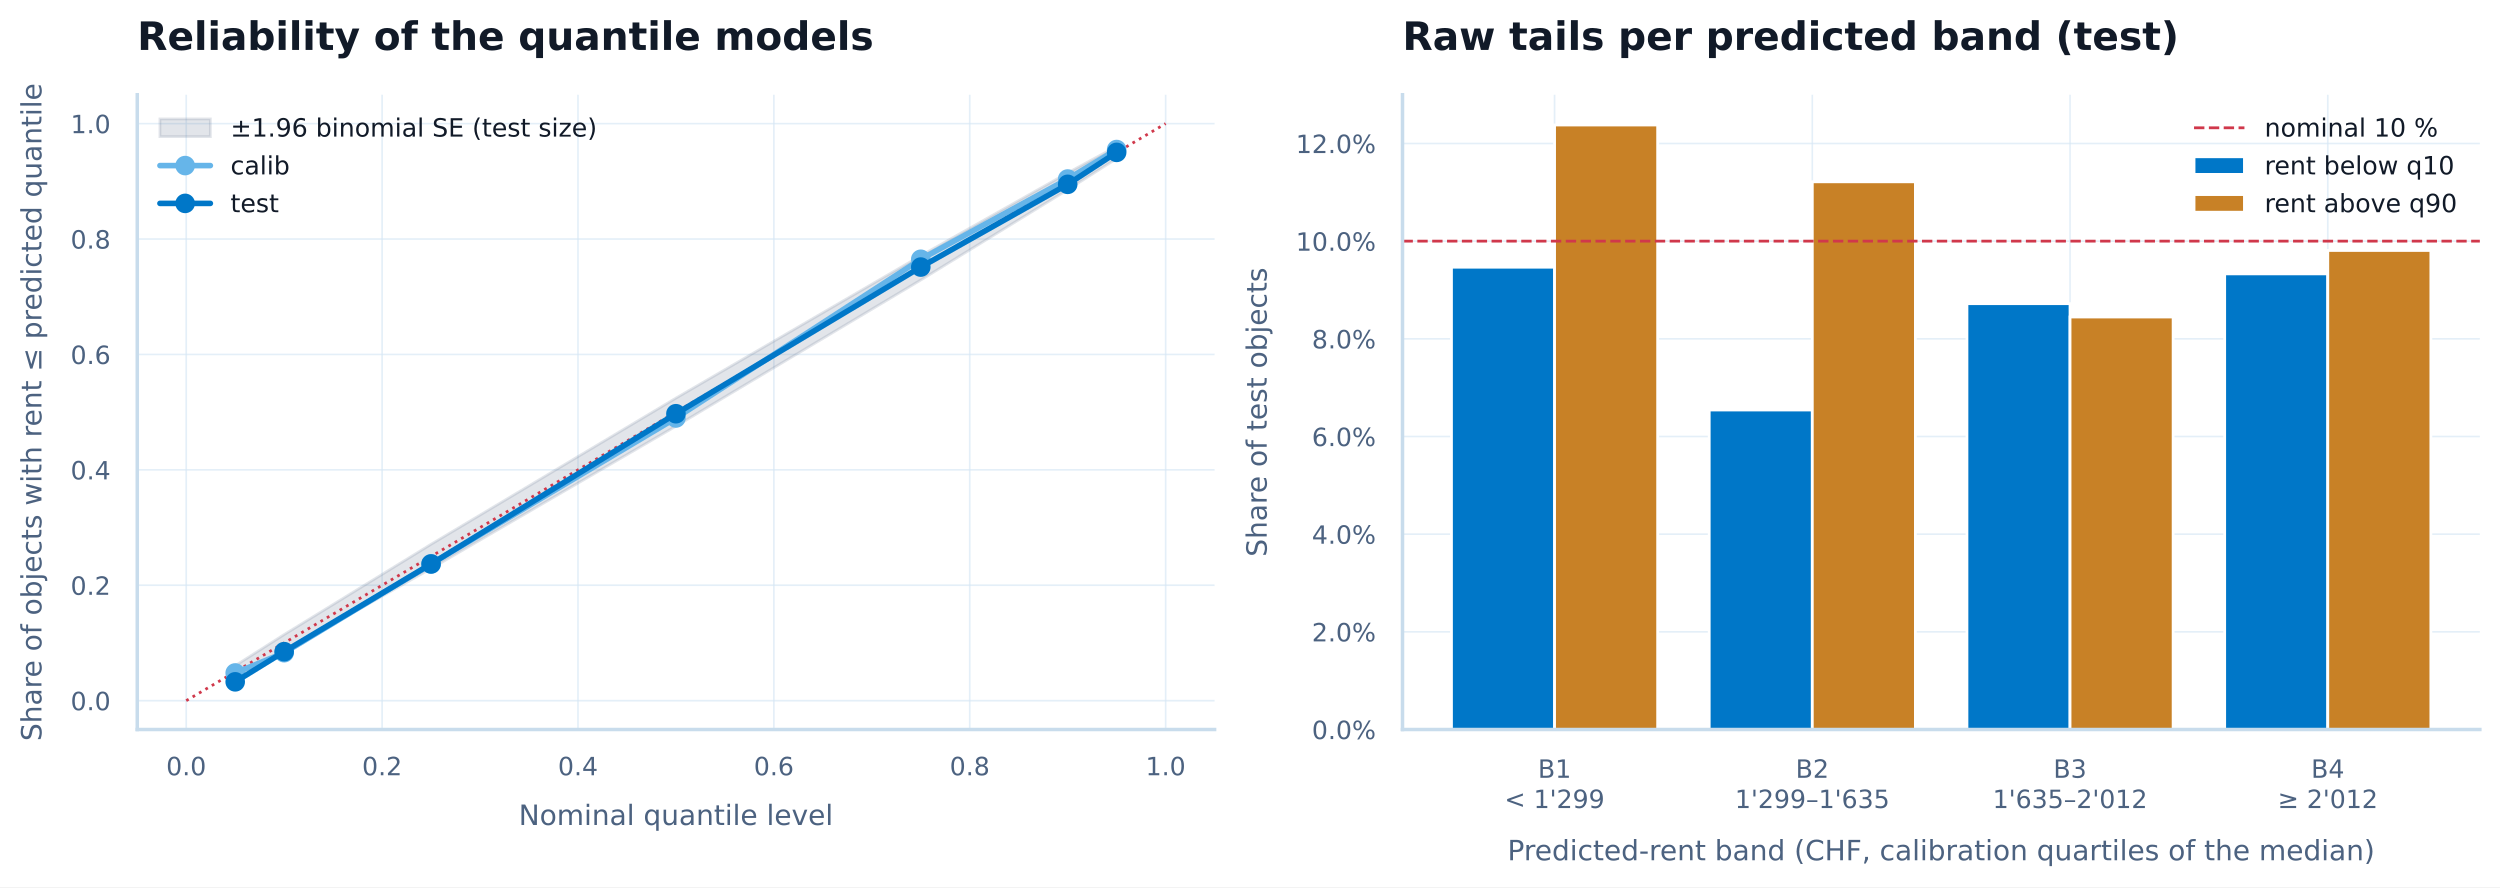
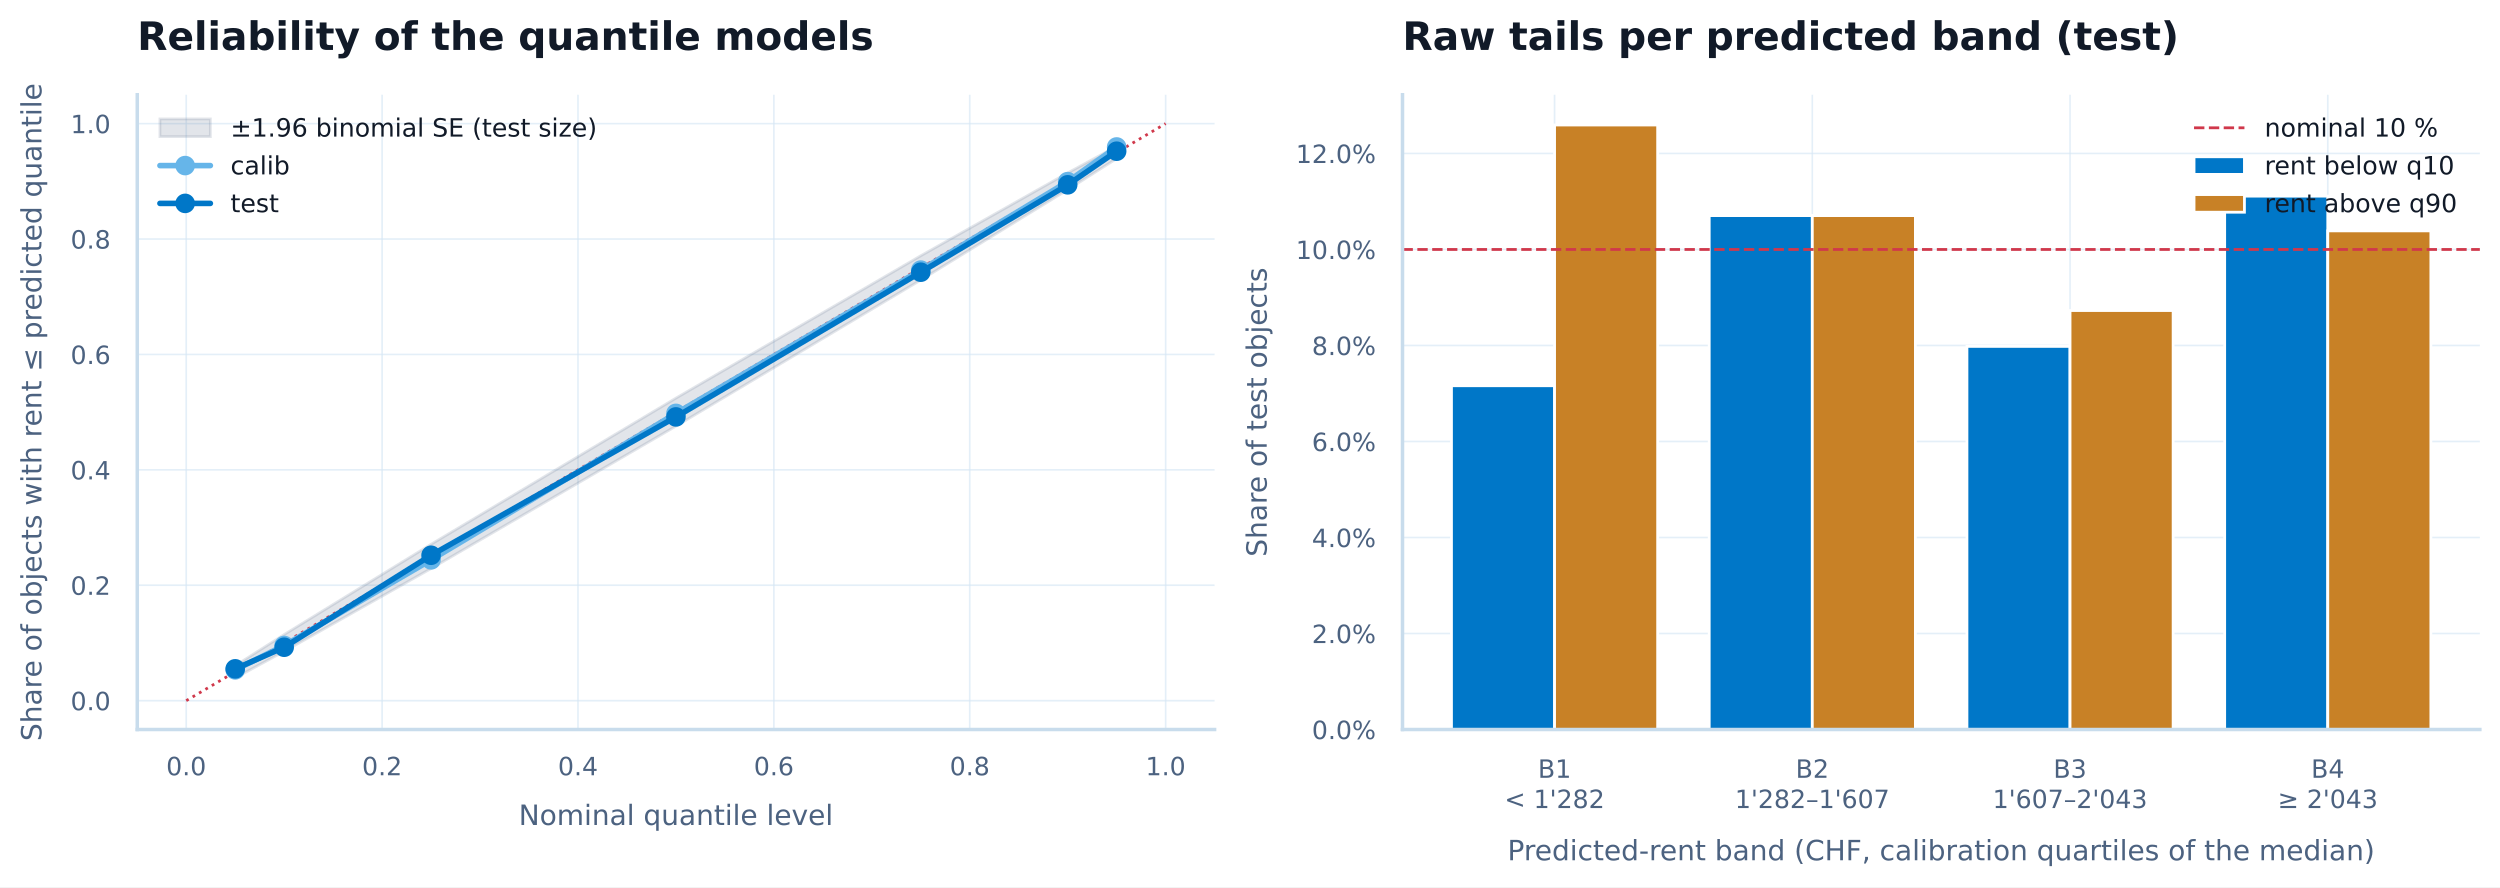
<svg xmlns="http://www.w3.org/2000/svg" xmlns:xlink="http://www.w3.org/1999/xlink" width="892.714pt" height="316.802pt" viewBox="0 0 892.714 316.802" version="1.1">
  <defs>
    <style type="text/css">*{stroke-linejoin: round; stroke-linecap: butt}</style>
  </defs>
  <g id="figure_1">
    <g id="patch_1">
      <path d="M 0 316.802  L 892.714 316.802  L 892.714 0  L 0 0  z " style="fill: #ffffff" />
    </g>
    <g id="axes_1">
      <g id="patch_2">
        <path d="M 49.014 260.498  L 433.714 260.498  L 433.714 33.838  L 49.014 33.838  z " style="fill: #ffffff" />
      </g>
      <g id="matplotlib.axis_1">
        <g id="xtick_1">
          <g id="line2d_1">
            <path d="M 66.5 260.498  L 66.5 33.838  " clip-path="url(#pd99a632369)" style="fill: none; stroke: #d6e7f5; stroke-opacity: 0.65; stroke-width: 0.6; stroke-linecap: round" />
          </g>
          <g id="text_1">
            <text style="font-size: 9px; font-family: 'DejaVu Sans'; text-anchor: middle; fill: #4c6280" x="66.5" y="276.835" transform="rotate(-0 66.49996 276.8355)">0.0</text>
          </g>
        </g>
        <g id="xtick_2">
          <g id="line2d_2">
            <path d="M 136.445 260.498  L 136.445 33.838  " clip-path="url(#pd99a632369)" style="fill: none; stroke: #d6e7f5; stroke-opacity: 0.65; stroke-width: 0.6; stroke-linecap: round" />
          </g>
          <g id="text_2">
            <text style="font-size: 9px; font-family: 'DejaVu Sans'; text-anchor: middle; fill: #4c6280" x="136.445" y="276.835" transform="rotate(-0 136.4454 276.8355)">0.2</text>
          </g>
        </g>
        <g id="xtick_3">
          <g id="line2d_3">
            <path d="M 206.391 260.498  L 206.391 33.838  " clip-path="url(#pd99a632369)" style="fill: none; stroke: #d6e7f5; stroke-opacity: 0.65; stroke-width: 0.6; stroke-linecap: round" />
          </g>
          <g id="text_3">
            <text style="font-size: 9px; font-family: 'DejaVu Sans'; text-anchor: middle; fill: #4c6280" x="206.391" y="276.835" transform="rotate(-0 206.3909 276.8355)">0.4</text>
          </g>
        </g>
        <g id="xtick_4">
          <g id="line2d_4">
            <path d="M 276.336 260.498  L 276.336 33.838  " clip-path="url(#pd99a632369)" style="fill: none; stroke: #d6e7f5; stroke-opacity: 0.65; stroke-width: 0.6; stroke-linecap: round" />
          </g>
          <g id="text_4">
            <text style="font-size: 9px; font-family: 'DejaVu Sans'; text-anchor: middle; fill: #4c6280" x="276.336" y="276.835" transform="rotate(-0 276.3363 276.8355)">0.6</text>
          </g>
        </g>
        <g id="xtick_5">
          <g id="line2d_5">
            <path d="M 346.282 260.498  L 346.282 33.838  " clip-path="url(#pd99a632369)" style="fill: none; stroke: #d6e7f5; stroke-opacity: 0.65; stroke-width: 0.6; stroke-linecap: round" />
          </g>
          <g id="text_5">
            <text style="font-size: 9px; font-family: 'DejaVu Sans'; text-anchor: middle; fill: #4c6280" x="346.282" y="276.835" transform="rotate(-0 346.2818 276.8355)">0.8</text>
          </g>
        </g>
        <g id="xtick_6">
          <g id="line2d_6">
            <path d="M 416.227 260.498  L 416.227 33.838  " clip-path="url(#pd99a632369)" style="fill: none; stroke: #d6e7f5; stroke-opacity: 0.65; stroke-width: 0.6; stroke-linecap: round" />
          </g>
          <g id="text_6">
            <text style="font-size: 9px; font-family: 'DejaVu Sans'; text-anchor: middle; fill: #4c6280" x="416.227" y="276.835" transform="rotate(-0 416.2272 276.8355)">1.0</text>
          </g>
        </g>
        <g id="text_7">
          <text style="font-size: 10px; font-family: 'DejaVu Sans'; text-anchor: middle; fill: #4c6280" x="241.364" y="294.596" transform="rotate(-0 241.3636 294.596)">Nominal quantile level</text>
        </g>
      </g>
      <g id="matplotlib.axis_2">
        <g id="ytick_1">
          <g id="line2d_7">
            <path d="M 49.014 250.195  L 433.714 250.195  " clip-path="url(#pd99a632369)" style="fill: none; stroke: #d6e7f5; stroke-opacity: 0.65; stroke-width: 0.6; stroke-linecap: round" />
          </g>
          <g id="text_8">
            <text style="font-size: 9px; font-family: 'DejaVu Sans'; text-anchor: end; fill: #4c6280" x="39.514" y="253.614" transform="rotate(-0 39.51359 253.6138)">0.0</text>
          </g>
        </g>
        <g id="ytick_2">
          <g id="line2d_8">
            <path d="M 49.014 208.984  L 433.714 208.984  " clip-path="url(#pd99a632369)" style="fill: none; stroke: #d6e7f5; stroke-opacity: 0.65; stroke-width: 0.6; stroke-linecap: round" />
          </g>
          <g id="text_9">
            <text style="font-size: 9px; font-family: 'DejaVu Sans'; text-anchor: end; fill: #4c6280" x="39.514" y="212.403" transform="rotate(-0 39.51359 212.4029)">0.2</text>
          </g>
        </g>
        <g id="ytick_3">
          <g id="line2d_9">
            <path d="M 49.014 167.773  L 433.714 167.773  " clip-path="url(#pd99a632369)" style="fill: none; stroke: #d6e7f5; stroke-opacity: 0.65; stroke-width: 0.6; stroke-linecap: round" />
          </g>
          <g id="text_10">
            <text style="font-size: 9px; font-family: 'DejaVu Sans'; text-anchor: end; fill: #4c6280" x="39.514" y="171.192" transform="rotate(-0 39.51359 171.1921)">0.4</text>
          </g>
        </g>
        <g id="ytick_4">
          <g id="line2d_10">
            <path d="M 49.014 126.562  L 433.714 126.562  " clip-path="url(#pd99a632369)" style="fill: none; stroke: #d6e7f5; stroke-opacity: 0.65; stroke-width: 0.6; stroke-linecap: round" />
          </g>
          <g id="text_11">
            <text style="font-size: 9px; font-family: 'DejaVu Sans'; text-anchor: end; fill: #4c6280" x="39.514" y="129.981" transform="rotate(-0 39.51359 129.9812)">0.6</text>
          </g>
        </g>
        <g id="ytick_5">
          <g id="line2d_11">
            <path d="M 49.014 85.351  L 433.714 85.351  " clip-path="url(#pd99a632369)" style="fill: none; stroke: #d6e7f5; stroke-opacity: 0.65; stroke-width: 0.6; stroke-linecap: round" />
          </g>
          <g id="text_12">
            <text style="font-size: 9px; font-family: 'DejaVu Sans'; text-anchor: end; fill: #4c6280" x="39.514" y="88.77" transform="rotate(-0 39.51359 88.77034)">0.8</text>
          </g>
        </g>
        <g id="ytick_6">
          <g id="line2d_12">
            <path d="M 49.014 44.141  L 433.714 44.141  " clip-path="url(#pd99a632369)" style="fill: none; stroke: #d6e7f5; stroke-opacity: 0.65; stroke-width: 0.6; stroke-linecap: round" />
          </g>
          <g id="text_13">
            <text style="font-size: 9px; font-family: 'DejaVu Sans'; text-anchor: end; fill: #4c6280" x="39.514" y="47.559" transform="rotate(-0 39.51359 47.55947)">1.0</text>
          </g>
        </g>
        <g id="text_14">
          <text style="font-size: 10px; font-family: 'DejaVu Sans'; text-anchor: middle; fill: #4c6280" x="14.798" y="147.168" transform="rotate(-90 14.79844 147.1677)">Share of objects with rent ≤ predicted quantile</text>
        </g>
      </g>
      <g id="FillBetweenPolyCollection_1">
        <defs>
-           <path id="m3025889a61" d="M 83.986 -79.093  L 83.986 -74.726  L 101.473 -84.207  L 153.932 -113.782  L 241.364 -164.625  L 328.795 -216.81  L 381.255 -249.05  L 398.741 -260.175  L 398.741 -264.542  L 398.741 -264.542  L 381.255 -255.062  L 328.795 -225.486  L 241.364 -174.644  L 153.932 -122.459  L 101.473 -90.218  L 83.986 -79.093  z " style="stroke: #718196; stroke-opacity: 0.2" />
+           <path id="md440b15c08" d="M 83.986 -79.089  L 83.986 -74.73  L 101.473 -84.212  L 153.932 -113.79  L 241.364 -164.634  L 328.795 -216.818  L 381.255 -249.056  L 398.741 -260.179  L 398.741 -264.538  L 398.741 -264.538  L 381.255 -255.056  L 328.795 -225.478  L 241.364 -174.634  L 153.932 -122.451  L 101.473 -90.213  L 83.986 -79.089  z " style="stroke: #718196; stroke-opacity: 0.2" />
        </defs>
        <g clip-path="url(#pd99a632369)">
-           <use xlink:href="#m3025889a61" x="0" y="316.802" style="fill: #718196; fill-opacity: 0.2; stroke: #718196; stroke-opacity: 0.2" />
+           <use xlink:href="#md440b15c08" x="0" y="316.802" style="fill: #718196; fill-opacity: 0.2; stroke: #718196; stroke-opacity: 0.2" />
        </g>
      </g>
      <g id="line2d_13">
        <path d="M 66.5 250.195  L 416.227 44.141  " clip-path="url(#pd99a632369)" style="fill: none; stroke-dasharray: 1,1.65; stroke-dashoffset: 0; stroke: #d0384b" />
      </g>
      <g id="line2d_14">
-         <path d="M 83.986 240.304  L 101.473 233.077  L 153.932 201.376  L 241.364 149.26  L 328.795 92.579  L 381.255 63.922  L 398.741 53.397  " clip-path="url(#pd99a632369)" style="fill: none; stroke: #66b5e9; stroke-width: 2; stroke-linecap: round" />
+         <path d="M 83.986 239.204  L 101.473 230.486  L 153.932 199.913  L 241.364 147.61  L 328.795 96.444  L 381.255 64.86  L 398.741 52.479  " clip-path="url(#pd99a632369)" style="fill: none; stroke: #66b5e9; stroke-width: 2; stroke-linecap: round" />
        <defs>
          <path id="m30ae3a4384" d="M 0 3  C 0.796 3 1.559 2.684 2.121 2.121  C 2.684 1.559 3 0.796 3 0  C 3 -0.796 2.684 -1.559 2.121 -2.121  C 1.559 -2.684 0.796 -3 0 -3  C -0.796 -3 -1.559 -2.684 -2.121 -2.121  C -2.684 -1.559 -3 -0.796 -3 0  C -3 0.796 -2.684 1.559 -2.121 2.121  C -1.559 2.684 -0.796 3 0 3  z " style="stroke: #66b5e9" />
        </defs>
        <g clip-path="url(#pd99a632369)">
-           <use xlink:href="#m30ae3a4384" x="83.986" y="240.304" style="fill: #66b5e9; stroke: #66b5e9" />
-           <use xlink:href="#m30ae3a4384" x="101.473" y="233.077" style="fill: #66b5e9; stroke: #66b5e9" />
-           <use xlink:href="#m30ae3a4384" x="153.932" y="201.376" style="fill: #66b5e9; stroke: #66b5e9" />
-           <use xlink:href="#m30ae3a4384" x="241.364" y="149.26" style="fill: #66b5e9; stroke: #66b5e9" />
-           <use xlink:href="#m30ae3a4384" x="328.795" y="92.579" style="fill: #66b5e9; stroke: #66b5e9" />
-           <use xlink:href="#m30ae3a4384" x="381.255" y="63.922" style="fill: #66b5e9; stroke: #66b5e9" />
-           <use xlink:href="#m30ae3a4384" x="398.741" y="53.397" style="fill: #66b5e9; stroke: #66b5e9" />
+           <use xlink:href="#m30ae3a4384" x="83.986" y="239.204" style="fill: #66b5e9; stroke: #66b5e9" />
+           <use xlink:href="#m30ae3a4384" x="101.473" y="230.486" style="fill: #66b5e9; stroke: #66b5e9" />
+           <use xlink:href="#m30ae3a4384" x="153.932" y="199.913" style="fill: #66b5e9; stroke: #66b5e9" />
+           <use xlink:href="#m30ae3a4384" x="241.364" y="147.61" style="fill: #66b5e9; stroke: #66b5e9" />
+           <use xlink:href="#m30ae3a4384" x="328.795" y="96.444" style="fill: #66b5e9; stroke: #66b5e9" />
+           <use xlink:href="#m30ae3a4384" x="381.255" y="64.86" style="fill: #66b5e9; stroke: #66b5e9" />
+           <use xlink:href="#m30ae3a4384" x="398.741" y="52.479" style="fill: #66b5e9; stroke: #66b5e9" />
        </g>
      </g>
      <g id="line2d_15">
-         <path d="M 83.986 243.474  L 101.473 232.696  L 153.932 201.376  L 241.364 147.738  L 328.795 95.369  L 381.255 65.824  L 398.741 54.412  " clip-path="url(#pd99a632369)" style="fill: none; stroke: #0077c8; stroke-width: 2; stroke-linecap: round" />
+         <path d="M 83.986 238.825  L 101.473 231.118  L 153.932 198.271  L 241.364 148.873  L 328.795 97.202  L 381.255 65.997  L 398.741 53.995  " clip-path="url(#pd99a632369)" style="fill: none; stroke: #0077c8; stroke-width: 2; stroke-linecap: round" />
        <defs>
          <path id="m273fab46ac" d="M 0 3  C 0.796 3 1.559 2.684 2.121 2.121  C 2.684 1.559 3 0.796 3 0  C 3 -0.796 2.684 -1.559 2.121 -2.121  C 1.559 -2.684 0.796 -3 0 -3  C -0.796 -3 -1.559 -2.684 -2.121 -2.121  C -2.684 -1.559 -3 -0.796 -3 0  C -3 0.796 -2.684 1.559 -2.121 2.121  C -1.559 2.684 -0.796 3 0 3  z " style="stroke: #0077c8" />
        </defs>
        <g clip-path="url(#pd99a632369)">
-           <use xlink:href="#m273fab46ac" x="83.986" y="243.474" style="fill: #0077c8; stroke: #0077c8" />
-           <use xlink:href="#m273fab46ac" x="101.473" y="232.696" style="fill: #0077c8; stroke: #0077c8" />
-           <use xlink:href="#m273fab46ac" x="153.932" y="201.376" style="fill: #0077c8; stroke: #0077c8" />
-           <use xlink:href="#m273fab46ac" x="241.364" y="147.738" style="fill: #0077c8; stroke: #0077c8" />
-           <use xlink:href="#m273fab46ac" x="328.795" y="95.369" style="fill: #0077c8; stroke: #0077c8" />
-           <use xlink:href="#m273fab46ac" x="381.255" y="65.824" style="fill: #0077c8; stroke: #0077c8" />
-           <use xlink:href="#m273fab46ac" x="398.741" y="54.412" style="fill: #0077c8; stroke: #0077c8" />
+           <use xlink:href="#m273fab46ac" x="83.986" y="238.825" style="fill: #0077c8; stroke: #0077c8" />
+           <use xlink:href="#m273fab46ac" x="101.473" y="231.118" style="fill: #0077c8; stroke: #0077c8" />
+           <use xlink:href="#m273fab46ac" x="153.932" y="198.271" style="fill: #0077c8; stroke: #0077c8" />
+           <use xlink:href="#m273fab46ac" x="241.364" y="148.873" style="fill: #0077c8; stroke: #0077c8" />
+           <use xlink:href="#m273fab46ac" x="328.795" y="97.202" style="fill: #0077c8; stroke: #0077c8" />
+           <use xlink:href="#m273fab46ac" x="381.255" y="65.997" style="fill: #0077c8; stroke: #0077c8" />
+           <use xlink:href="#m273fab46ac" x="398.741" y="53.995" style="fill: #0077c8; stroke: #0077c8" />
        </g>
      </g>
      <g id="patch_3">
        <path d="M 49.014 260.498  L 49.014 33.838  " style="fill: none; stroke: #c8dcec; stroke-width: 1.25; stroke-linejoin: miter; stroke-linecap: square" />
      </g>
      <g id="patch_4">
        <path d="M 49.014 260.498  L 433.714 260.498  " style="fill: none; stroke: #c8dcec; stroke-width: 1.25; stroke-linejoin: miter; stroke-linecap: square" />
      </g>
      <g id="text_15">
        <text style="font-weight: 700; font-size: 14px; font-family: 'DejaVu Sans'; text-anchor: start; fill: #111a28" x="49.014" y="17.838" transform="rotate(-0 49.01359 17.83781)">Reliability of the quantile models</text>
      </g>
      <g id="legend_1">
        <g id="patch_5">
          <path d="M 57.114 48.776  L 75.114 48.776  L 75.114 42.476  L 57.114 42.476  z " style="fill: #718196; fill-opacity: 0.2; stroke: #718196; stroke-opacity: 0.2; stroke-linejoin: miter" />
        </g>
        <g id="text_16">
          <text style="font-size: 9px; font-family: 'DejaVu Sans'; text-anchor: start; fill: #111a28" x="82.314" y="48.776" transform="rotate(-0 82.31359 48.77641)">±1.96 binomial SE (test size)</text>
        </g>
        <g id="line2d_16">
          <path d="M 57.114 59.127  L 66.114 59.127  L 75.114 59.127  " style="fill: none; stroke: #66b5e9; stroke-width: 2; stroke-linecap: round" />
          <g>
            <use xlink:href="#m30ae3a4384" x="66.114" y="59.127" style="fill: #66b5e9; stroke: #66b5e9" />
          </g>
        </g>
        <g id="text_17">
          <text style="font-size: 9px; font-family: 'DejaVu Sans'; text-anchor: start; fill: #111a28" x="82.314" y="62.277" transform="rotate(-0 82.31359 62.27711)">calib</text>
        </g>
        <g id="line2d_17">
          <path d="M 57.114 72.628  L 66.114 72.628  L 75.114 72.628  " style="fill: none; stroke: #0077c8; stroke-width: 2; stroke-linecap: round" />
          <g>
            <use xlink:href="#m273fab46ac" x="66.114" y="72.628" style="fill: #0077c8; stroke: #0077c8" />
          </g>
        </g>
        <g id="text_18">
          <text style="font-size: 9px; font-family: 'DejaVu Sans'; text-anchor: start; fill: #111a28" x="82.314" y="75.778" transform="rotate(-0 82.31359 75.77781)">test</text>
        </g>
      </g>
    </g>
    <g id="axes_2">
      <g id="patch_6">
        <path d="M 500.814 260.498  L 885.514 260.498  L 885.514 33.838  L 500.814 33.838  z " style="fill: #ffffff" />
      </g>
      <g id="matplotlib.axis_3">
        <g id="xtick_7">
          <g id="line2d_18">
            <path d="M 555.113 260.498  L 555.113 33.838  " clip-path="url(#pf8bd02d3ef)" style="fill: none; stroke: #d6e7f5; stroke-opacity: 0.65; stroke-width: 0.6; stroke-linecap: round" />
          </g>
          <g id="text_19">
            <text style="font-size: 9px; font-family: 'DejaVu Sans'; fill: #4c6280" transform="translate(549.1628 277.7363)">B1</text>
-             <text style="font-size: 9px; font-family: 'DejaVu Sans'; fill: #4c6280" transform="translate(537.223 288.5381)">&lt; 1'299</text>
+             <text style="font-size: 9px; font-family: 'DejaVu Sans'; fill: #4c6280" transform="translate(537.223 288.5381)">&lt; 1'282</text>
          </g>
        </g>
        <g id="xtick_8">
          <g id="line2d_19">
            <path d="M 647.147 260.498  L 647.147 33.838  " clip-path="url(#pf8bd02d3ef)" style="fill: none; stroke: #d6e7f5; stroke-opacity: 0.65; stroke-width: 0.6; stroke-linecap: round" />
          </g>
          <g id="text_20">
            <text style="font-size: 9px; font-family: 'DejaVu Sans'; fill: #4c6280" transform="translate(641.1963 277.7363)">B2</text>
-             <text style="font-size: 9px; font-family: 'DejaVu Sans'; fill: #4c6280" transform="translate(619.5183 288.5381)">1'299–1'635</text>
+             <text style="font-size: 9px; font-family: 'DejaVu Sans'; fill: #4c6280" transform="translate(619.5183 288.5381)">1'282–1'607</text>
          </g>
        </g>
        <g id="xtick_9">
          <g id="line2d_20">
            <path d="M 739.18 260.498  L 739.18 33.838  " clip-path="url(#pf8bd02d3ef)" style="fill: none; stroke: #d6e7f5; stroke-opacity: 0.65; stroke-width: 0.6; stroke-linecap: round" />
          </g>
          <g id="text_21">
            <text style="font-size: 9px; font-family: 'DejaVu Sans'; fill: #4c6280" transform="translate(733.2298 277.7363)">B3</text>
-             <text style="font-size: 9px; font-family: 'DejaVu Sans'; fill: #4c6280" transform="translate(711.5517 288.5381)">1'635–2'012</text>
+             <text style="font-size: 9px; font-family: 'DejaVu Sans'; fill: #4c6280" transform="translate(711.5517 288.5381)">1'607–2'043</text>
          </g>
        </g>
        <g id="xtick_10">
          <g id="line2d_21">
            <path d="M 831.214 260.498  L 831.214 33.838  " clip-path="url(#pf8bd02d3ef)" style="fill: none; stroke: #d6e7f5; stroke-opacity: 0.65; stroke-width: 0.6; stroke-linecap: round" />
          </g>
          <g id="text_22">
            <text style="font-size: 9px; font-family: 'DejaVu Sans'; fill: #4c6280" transform="translate(825.2633 277.7363)">B4</text>
-             <text style="font-size: 9px; font-family: 'DejaVu Sans'; fill: #4c6280" transform="translate(813.3235 288.5381)">≥ 2'012</text>
+             <text style="font-size: 9px; font-family: 'DejaVu Sans'; fill: #4c6280" transform="translate(813.3235 288.5381)">≥ 2'043</text>
          </g>
        </g>
        <g id="text_23">
          <text style="font-size: 10px; font-family: 'DejaVu Sans'; text-anchor: middle; fill: #4c6280" x="693.164" y="307.2" transform="rotate(-0 693.1636 307.1995)">Predicted-rent band (CHF, calibration quartiles of the median)</text>
        </g>
      </g>
      <g id="matplotlib.axis_4">
        <g id="ytick_7">
          <g id="line2d_22">
            <path d="M 500.814 260.498  L 885.514 260.498  " clip-path="url(#pf8bd02d3ef)" style="fill: none; stroke: #d6e7f5; stroke-opacity: 0.65; stroke-width: 0.6; stroke-linecap: round" />
          </g>
          <g id="text_24">
            <text style="font-size: 9px; font-family: 'DejaVu Sans'; text-anchor: end; fill: #4c6280" x="491.314" y="263.917" transform="rotate(-0 491.3136 263.9165)">0.0%</text>
          </g>
        </g>
        <g id="ytick_8">
          <g id="line2d_23">
-             <path d="M 500.814 225.62  L 885.514 225.62  " clip-path="url(#pf8bd02d3ef)" style="fill: none; stroke: #d6e7f5; stroke-opacity: 0.65; stroke-width: 0.6; stroke-linecap: round" />
+             <path d="M 500.814 226.213  L 885.514 226.213  " clip-path="url(#pf8bd02d3ef)" style="fill: none; stroke: #d6e7f5; stroke-opacity: 0.65; stroke-width: 0.6; stroke-linecap: round" />
          </g>
          <g id="text_25">
-             <text style="font-size: 9px; font-family: 'DejaVu Sans'; text-anchor: end; fill: #4c6280" x="491.314" y="229.039" transform="rotate(-0 491.3136 229.0393)">2.0%</text>
+             <text style="font-size: 9px; font-family: 'DejaVu Sans'; text-anchor: end; fill: #4c6280" x="491.314" y="229.632" transform="rotate(-0 491.3136 229.6319)">2.0%</text>
          </g>
        </g>
        <g id="ytick_9">
          <g id="line2d_24">
-             <path d="M 500.814 190.743  L 885.514 190.743  " clip-path="url(#pf8bd02d3ef)" style="fill: none; stroke: #d6e7f5; stroke-opacity: 0.65; stroke-width: 0.6; stroke-linecap: round" />
+             <path d="M 500.814 191.928  L 885.514 191.928  " clip-path="url(#pf8bd02d3ef)" style="fill: none; stroke: #d6e7f5; stroke-opacity: 0.65; stroke-width: 0.6; stroke-linecap: round" />
          </g>
          <g id="text_26">
-             <text style="font-size: 9px; font-family: 'DejaVu Sans'; text-anchor: end; fill: #4c6280" x="491.314" y="194.162" transform="rotate(-0 491.3136 194.162)">4.0%</text>
+             <text style="font-size: 9px; font-family: 'DejaVu Sans'; text-anchor: end; fill: #4c6280" x="491.314" y="195.347" transform="rotate(-0 491.3136 195.3472)">4.0%</text>
          </g>
        </g>
        <g id="ytick_10">
          <g id="line2d_25">
-             <path d="M 500.814 155.866  L 885.514 155.866  " clip-path="url(#pf8bd02d3ef)" style="fill: none; stroke: #d6e7f5; stroke-opacity: 0.65; stroke-width: 0.6; stroke-linecap: round" />
+             <path d="M 500.814 157.644  L 885.514 157.644  " clip-path="url(#pf8bd02d3ef)" style="fill: none; stroke: #d6e7f5; stroke-opacity: 0.65; stroke-width: 0.6; stroke-linecap: round" />
          </g>
          <g id="text_27">
-             <text style="font-size: 9px; font-family: 'DejaVu Sans'; text-anchor: end; fill: #4c6280" x="491.314" y="159.285" transform="rotate(-0 491.3136 159.2848)">6.0%</text>
+             <text style="font-size: 9px; font-family: 'DejaVu Sans'; text-anchor: end; fill: #4c6280" x="491.314" y="161.063" transform="rotate(-0 491.3136 161.0625)">6.0%</text>
          </g>
        </g>
        <g id="ytick_11">
          <g id="line2d_26">
-             <path d="M 500.814 120.989  L 885.514 120.989  " clip-path="url(#pf8bd02d3ef)" style="fill: none; stroke: #d6e7f5; stroke-opacity: 0.65; stroke-width: 0.6; stroke-linecap: round" />
+             <path d="M 500.814 123.359  L 885.514 123.359  " clip-path="url(#pf8bd02d3ef)" style="fill: none; stroke: #d6e7f5; stroke-opacity: 0.65; stroke-width: 0.6; stroke-linecap: round" />
          </g>
          <g id="text_28">
-             <text style="font-size: 9px; font-family: 'DejaVu Sans'; text-anchor: end; fill: #4c6280" x="491.314" y="124.408" transform="rotate(-0 491.3136 124.4075)">8.0%</text>
+             <text style="font-size: 9px; font-family: 'DejaVu Sans'; text-anchor: end; fill: #4c6280" x="491.314" y="126.778" transform="rotate(-0 491.3136 126.7778)">8.0%</text>
          </g>
        </g>
        <g id="ytick_12">
          <g id="line2d_27">
-             <path d="M 500.814 86.111  L 885.514 86.111  " clip-path="url(#pf8bd02d3ef)" style="fill: none; stroke: #d6e7f5; stroke-opacity: 0.65; stroke-width: 0.6; stroke-linecap: round" />
+             <path d="M 500.814 89.074  L 885.514 89.074  " clip-path="url(#pf8bd02d3ef)" style="fill: none; stroke: #d6e7f5; stroke-opacity: 0.65; stroke-width: 0.6; stroke-linecap: round" />
          </g>
          <g id="text_29">
-             <text style="font-size: 9px; font-family: 'DejaVu Sans'; text-anchor: end; fill: #4c6280" x="491.314" y="89.53" transform="rotate(-0 491.3136 89.5303)">10.0%</text>
+             <text style="font-size: 9px; font-family: 'DejaVu Sans'; text-anchor: end; fill: #4c6280" x="491.314" y="92.493" transform="rotate(-0 491.3136 92.49317)">10.0%</text>
          </g>
        </g>
        <g id="ytick_13">
          <g id="line2d_28">
-             <path d="M 500.814 51.234  L 885.514 51.234  " clip-path="url(#pf8bd02d3ef)" style="fill: none; stroke: #d6e7f5; stroke-opacity: 0.65; stroke-width: 0.6; stroke-linecap: round" />
+             <path d="M 500.814 54.79  L 885.514 54.79  " clip-path="url(#pf8bd02d3ef)" style="fill: none; stroke: #d6e7f5; stroke-opacity: 0.65; stroke-width: 0.6; stroke-linecap: round" />
          </g>
          <g id="text_30">
-             <text style="font-size: 9px; font-family: 'DejaVu Sans'; text-anchor: end; fill: #4c6280" x="491.314" y="54.653" transform="rotate(-0 491.3136 54.65305)">12.0%</text>
+             <text style="font-size: 9px; font-family: 'DejaVu Sans'; text-anchor: end; fill: #4c6280" x="491.314" y="58.209" transform="rotate(-0 491.3136 58.2085)">12.0%</text>
          </g>
        </g>
        <g id="text_31">
          <text style="font-size: 10px; font-family: 'DejaVu Sans'; text-anchor: middle; fill: #4c6280" x="452.321" y="147.168" transform="rotate(-90 452.3208 147.1677)">Share of test objects</text>
        </g>
      </g>
      <g id="patch_7">
-         <path d="M 518.3 260.498  L 555.113 260.498  L 555.113 95.423  L 518.3 95.423  z " clip-path="url(#pf8bd02d3ef)" style="fill: #0077c8; stroke: #ffffff; stroke-linejoin: miter" />
+         <path d="M 518.3 260.498  L 555.113 260.498  L 555.113 137.75  L 518.3 137.75  z " clip-path="url(#pf8bd02d3ef)" style="fill: #0077c8; stroke: #ffffff; stroke-linejoin: miter" />
      </g>
      <g id="patch_8">
-         <path d="M 610.333 260.498  L 647.147 260.498  L 647.147 146.413  L 610.333 146.413  z " clip-path="url(#pf8bd02d3ef)" style="fill: #0077c8; stroke: #ffffff; stroke-linejoin: miter" />
+         <path d="M 610.333 260.498  L 647.147 260.498  L 647.147 76.979  L 610.333 76.979  z " clip-path="url(#pf8bd02d3ef)" style="fill: #0077c8; stroke: #ffffff; stroke-linejoin: miter" />
      </g>
      <g id="patch_9">
-         <path d="M 702.367 260.498  L 739.18 260.498  L 739.18 108.444  L 702.367 108.444  z " clip-path="url(#pf8bd02d3ef)" style="fill: #0077c8; stroke: #ffffff; stroke-linejoin: miter" />
+         <path d="M 702.367 260.498  L 739.18 260.498  L 739.18 123.701  L 702.367 123.701  z " clip-path="url(#pf8bd02d3ef)" style="fill: #0077c8; stroke: #ffffff; stroke-linejoin: miter" />
      </g>
      <g id="patch_10">
-         <path d="M 794.4 260.498  L 831.214 260.498  L 831.214 97.793  L 794.4 97.793  z " clip-path="url(#pf8bd02d3ef)" style="fill: #0077c8; stroke: #ffffff; stroke-linejoin: miter" />
+         <path d="M 794.4 260.498  L 831.214 260.498  L 831.214 70.027  L 794.4 70.027  z " clip-path="url(#pf8bd02d3ef)" style="fill: #0077c8; stroke: #ffffff; stroke-linejoin: miter" />
      </g>
      <g id="patch_11">
        <path d="M 555.113 260.498  L 591.927 260.498  L 591.927 44.631  L 555.113 44.631  z " clip-path="url(#pf8bd02d3ef)" style="fill: #c88126; stroke: #ffffff; stroke-linejoin: miter" />
      </g>
      <g id="patch_12">
-         <path d="M 647.147 260.498  L 683.96 260.498  L 683.96 64.924  L 647.147 64.924  z " clip-path="url(#pf8bd02d3ef)" style="fill: #c88126; stroke: #ffffff; stroke-linejoin: miter" />
+         <path d="M 647.147 260.498  L 683.96 260.498  L 683.96 76.979  L 647.147 76.979  z " clip-path="url(#pf8bd02d3ef)" style="fill: #c88126; stroke: #ffffff; stroke-linejoin: miter" />
      </g>
      <g id="patch_13">
-         <path d="M 739.18 260.498  L 775.994 260.498  L 775.994 113.196  L 739.18 113.196  z " clip-path="url(#pf8bd02d3ef)" style="fill: #c88126; stroke: #ffffff; stroke-linejoin: miter" />
+         <path d="M 739.18 260.498  L 775.994 260.498  L 775.994 110.876  L 739.18 110.876  z " clip-path="url(#pf8bd02d3ef)" style="fill: #c88126; stroke: #ffffff; stroke-linejoin: miter" />
      </g>
      <g id="patch_14">
-         <path d="M 831.214 260.498  L 868.027 260.498  L 868.027 89.449  L 831.214 89.449  z " clip-path="url(#pf8bd02d3ef)" style="fill: #c88126; stroke: #ffffff; stroke-linejoin: miter" />
+         <path d="M 831.214 260.498  L 868.027 260.498  L 868.027 82.449  L 831.214 82.449  z " clip-path="url(#pf8bd02d3ef)" style="fill: #c88126; stroke: #ffffff; stroke-linejoin: miter" />
      </g>
      <g id="line2d_29">
-         <path d="M 500.814 86.111  L 885.514 86.111  " clip-path="url(#pf8bd02d3ef)" style="fill: none; stroke-dasharray: 3.7,1.6; stroke-dashoffset: 0; stroke: #d0384b" />
+         <path d="M 500.814 89.074  L 885.514 89.074  " clip-path="url(#pf8bd02d3ef)" style="fill: none; stroke-dasharray: 3.7,1.6; stroke-dashoffset: 0; stroke: #d0384b" />
      </g>
      <g id="patch_15">
        <path d="M 500.814 260.498  L 500.814 33.838  " style="fill: none; stroke: #c8dcec; stroke-width: 1.25; stroke-linejoin: miter; stroke-linecap: square" />
      </g>
      <g id="patch_16">
        <path d="M 500.814 260.498  L 885.514 260.498  " style="fill: none; stroke: #c8dcec; stroke-width: 1.25; stroke-linejoin: miter; stroke-linecap: square" />
      </g>
      <g id="text_32">
        <text style="font-weight: 700; font-size: 14px; font-family: 'DejaVu Sans'; text-anchor: start; fill: #111a28" x="500.814" y="17.838" transform="rotate(-0 500.8136 17.83781)">Raw tails per predicted band (test)</text>
      </g>
      <g id="legend_2">
        <g id="line2d_30">
          <path d="M 783.455 45.626  L 792.455 45.626  L 801.455 45.626  " style="fill: none; stroke-dasharray: 3.7,1.6; stroke-dashoffset: 0; stroke: #d0384b" />
        </g>
        <g id="text_33">
          <text style="font-size: 9px; font-family: 'DejaVu Sans'; text-anchor: start; fill: #111a28" x="808.655" y="48.776" transform="rotate(-0 808.655 48.77641)">nominal 10 %</text>
        </g>
        <g id="patch_17">
          <path d="M 783.455 62.277  L 801.455 62.277  L 801.455 55.977  L 783.455 55.977  z " style="fill: #0077c8; stroke: #ffffff; stroke-linejoin: miter" />
        </g>
        <g id="text_34">
          <text style="font-size: 9px; font-family: 'DejaVu Sans'; text-anchor: start; fill: #111a28" x="808.655" y="62.277" transform="rotate(-0 808.655 62.27711)">rent below q10</text>
        </g>
        <g id="patch_18">
          <path d="M 783.455 75.778  L 801.455 75.778  L 801.455 69.478  L 783.455 69.478  z " style="fill: #c88126; stroke: #ffffff; stroke-linejoin: miter" />
        </g>
        <g id="text_35">
          <text style="font-size: 9px; font-family: 'DejaVu Sans'; text-anchor: start; fill: #111a28" x="808.655" y="75.778" transform="rotate(-0 808.655 75.77781)">rent above q90</text>
        </g>
      </g>
    </g>
  </g>
  <defs>
    <clipPath id="pd99a632369">
      <rect x="49.014" y="33.838" width="384.7" height="226.66" />
    </clipPath>
    <clipPath id="pf8bd02d3ef">
      <rect x="500.814" y="33.838" width="384.7" height="226.66" />
    </clipPath>
  </defs>
</svg>
